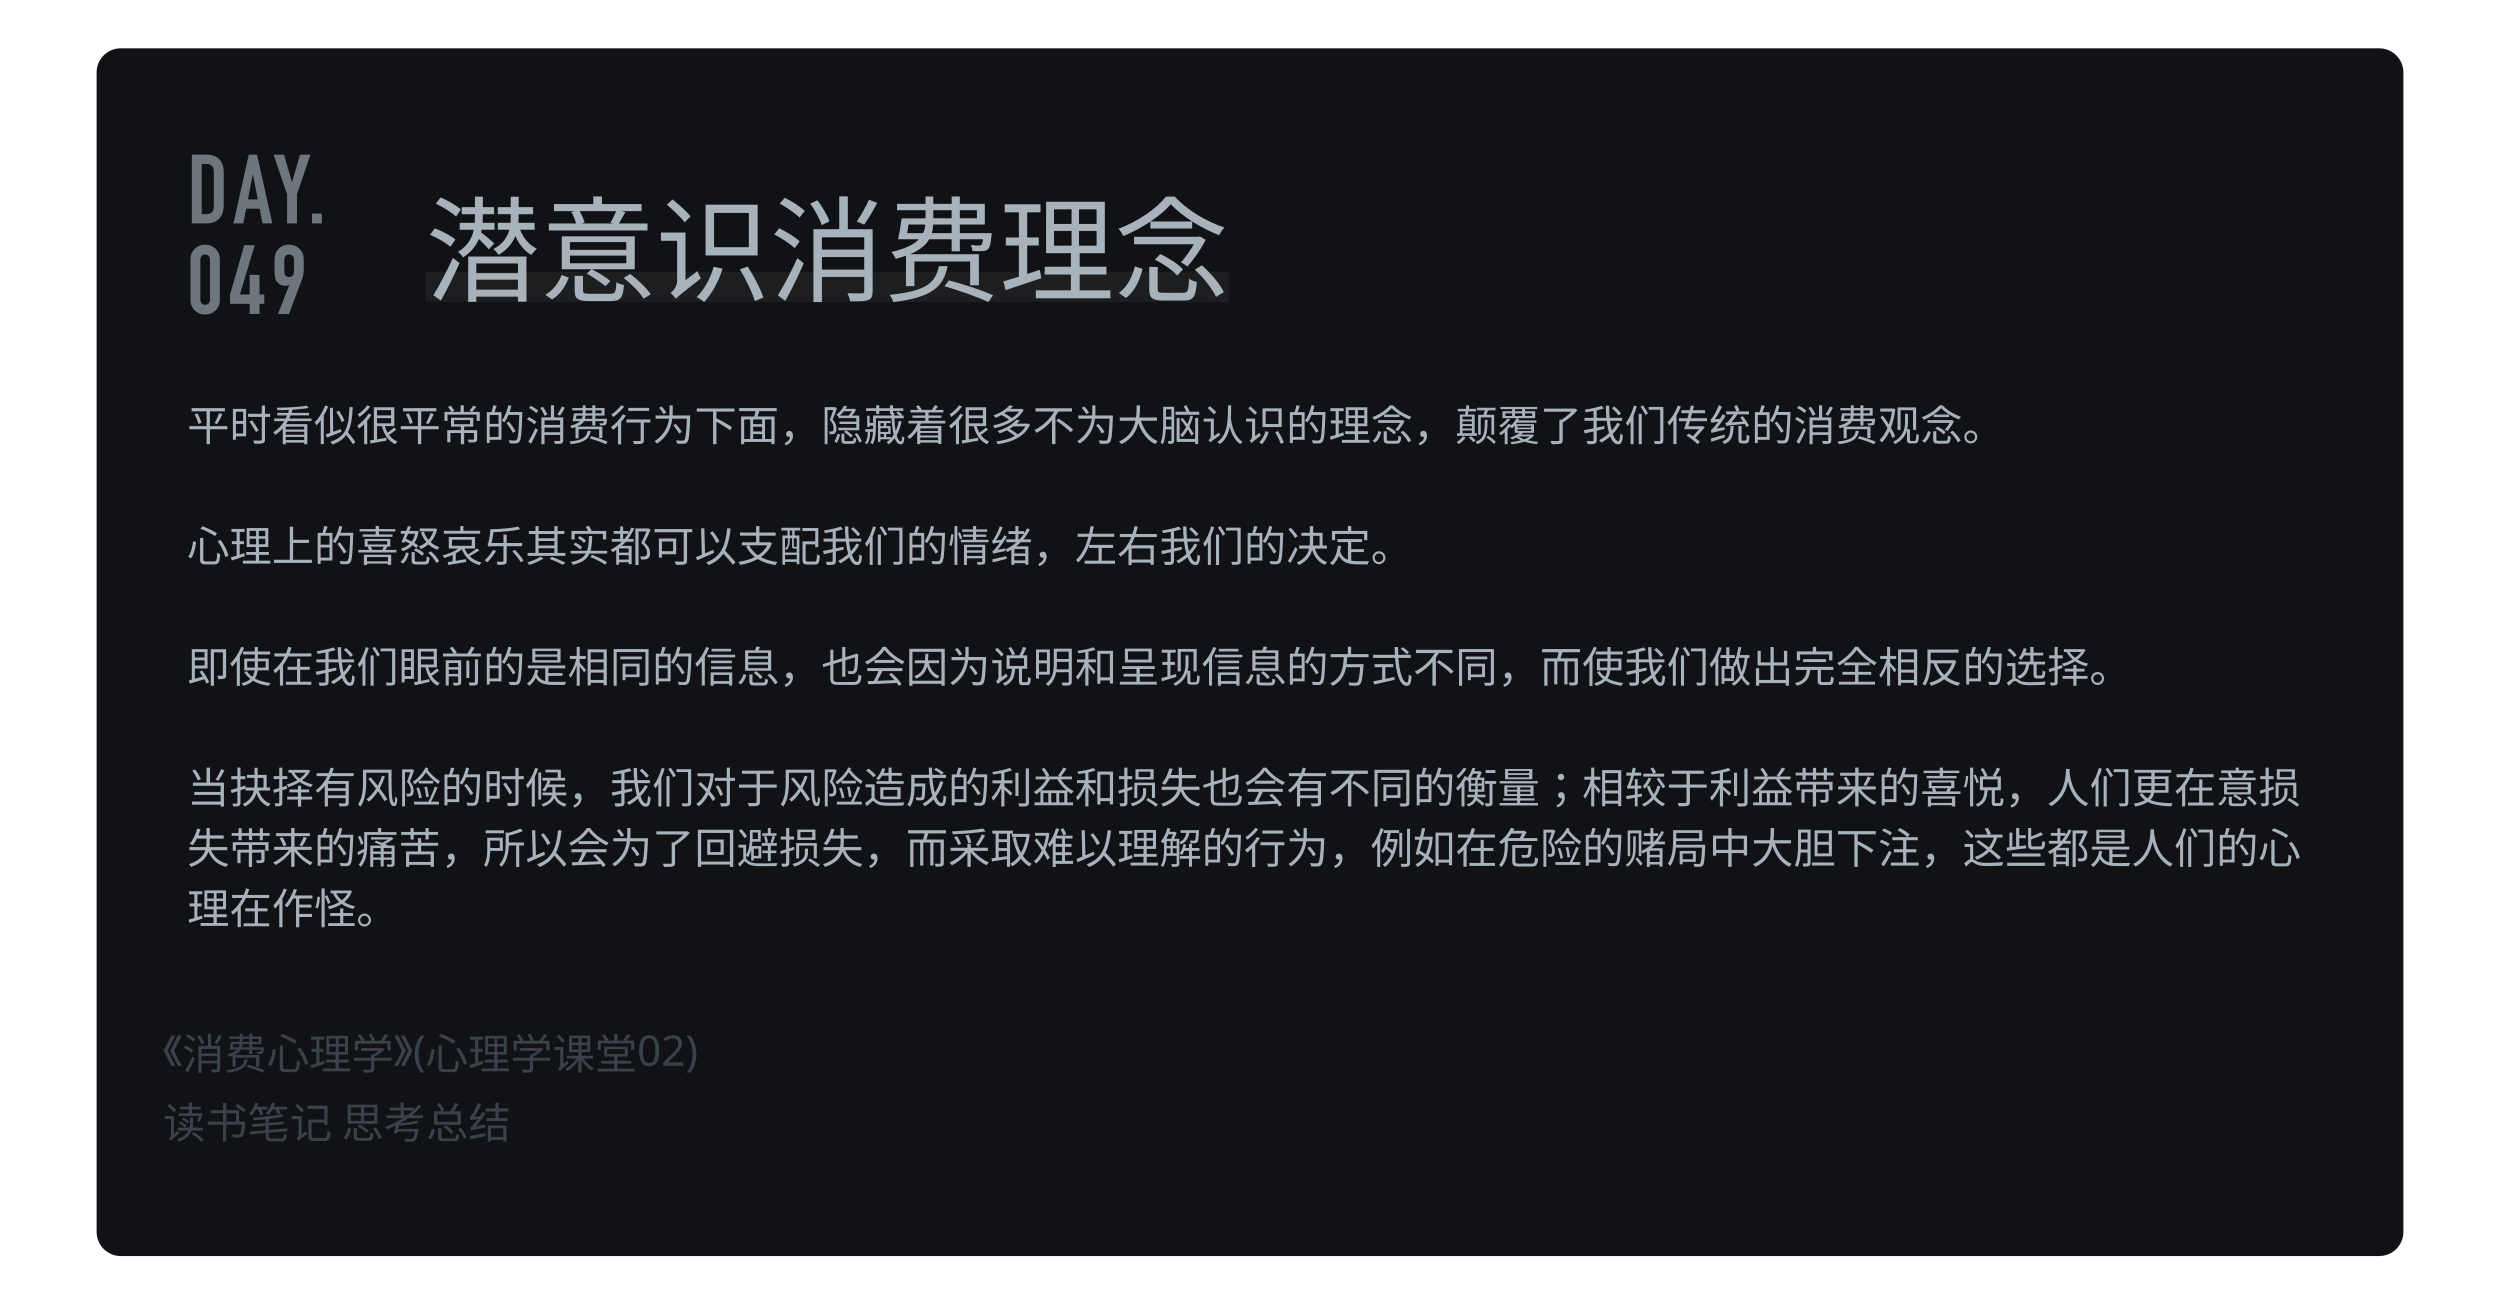
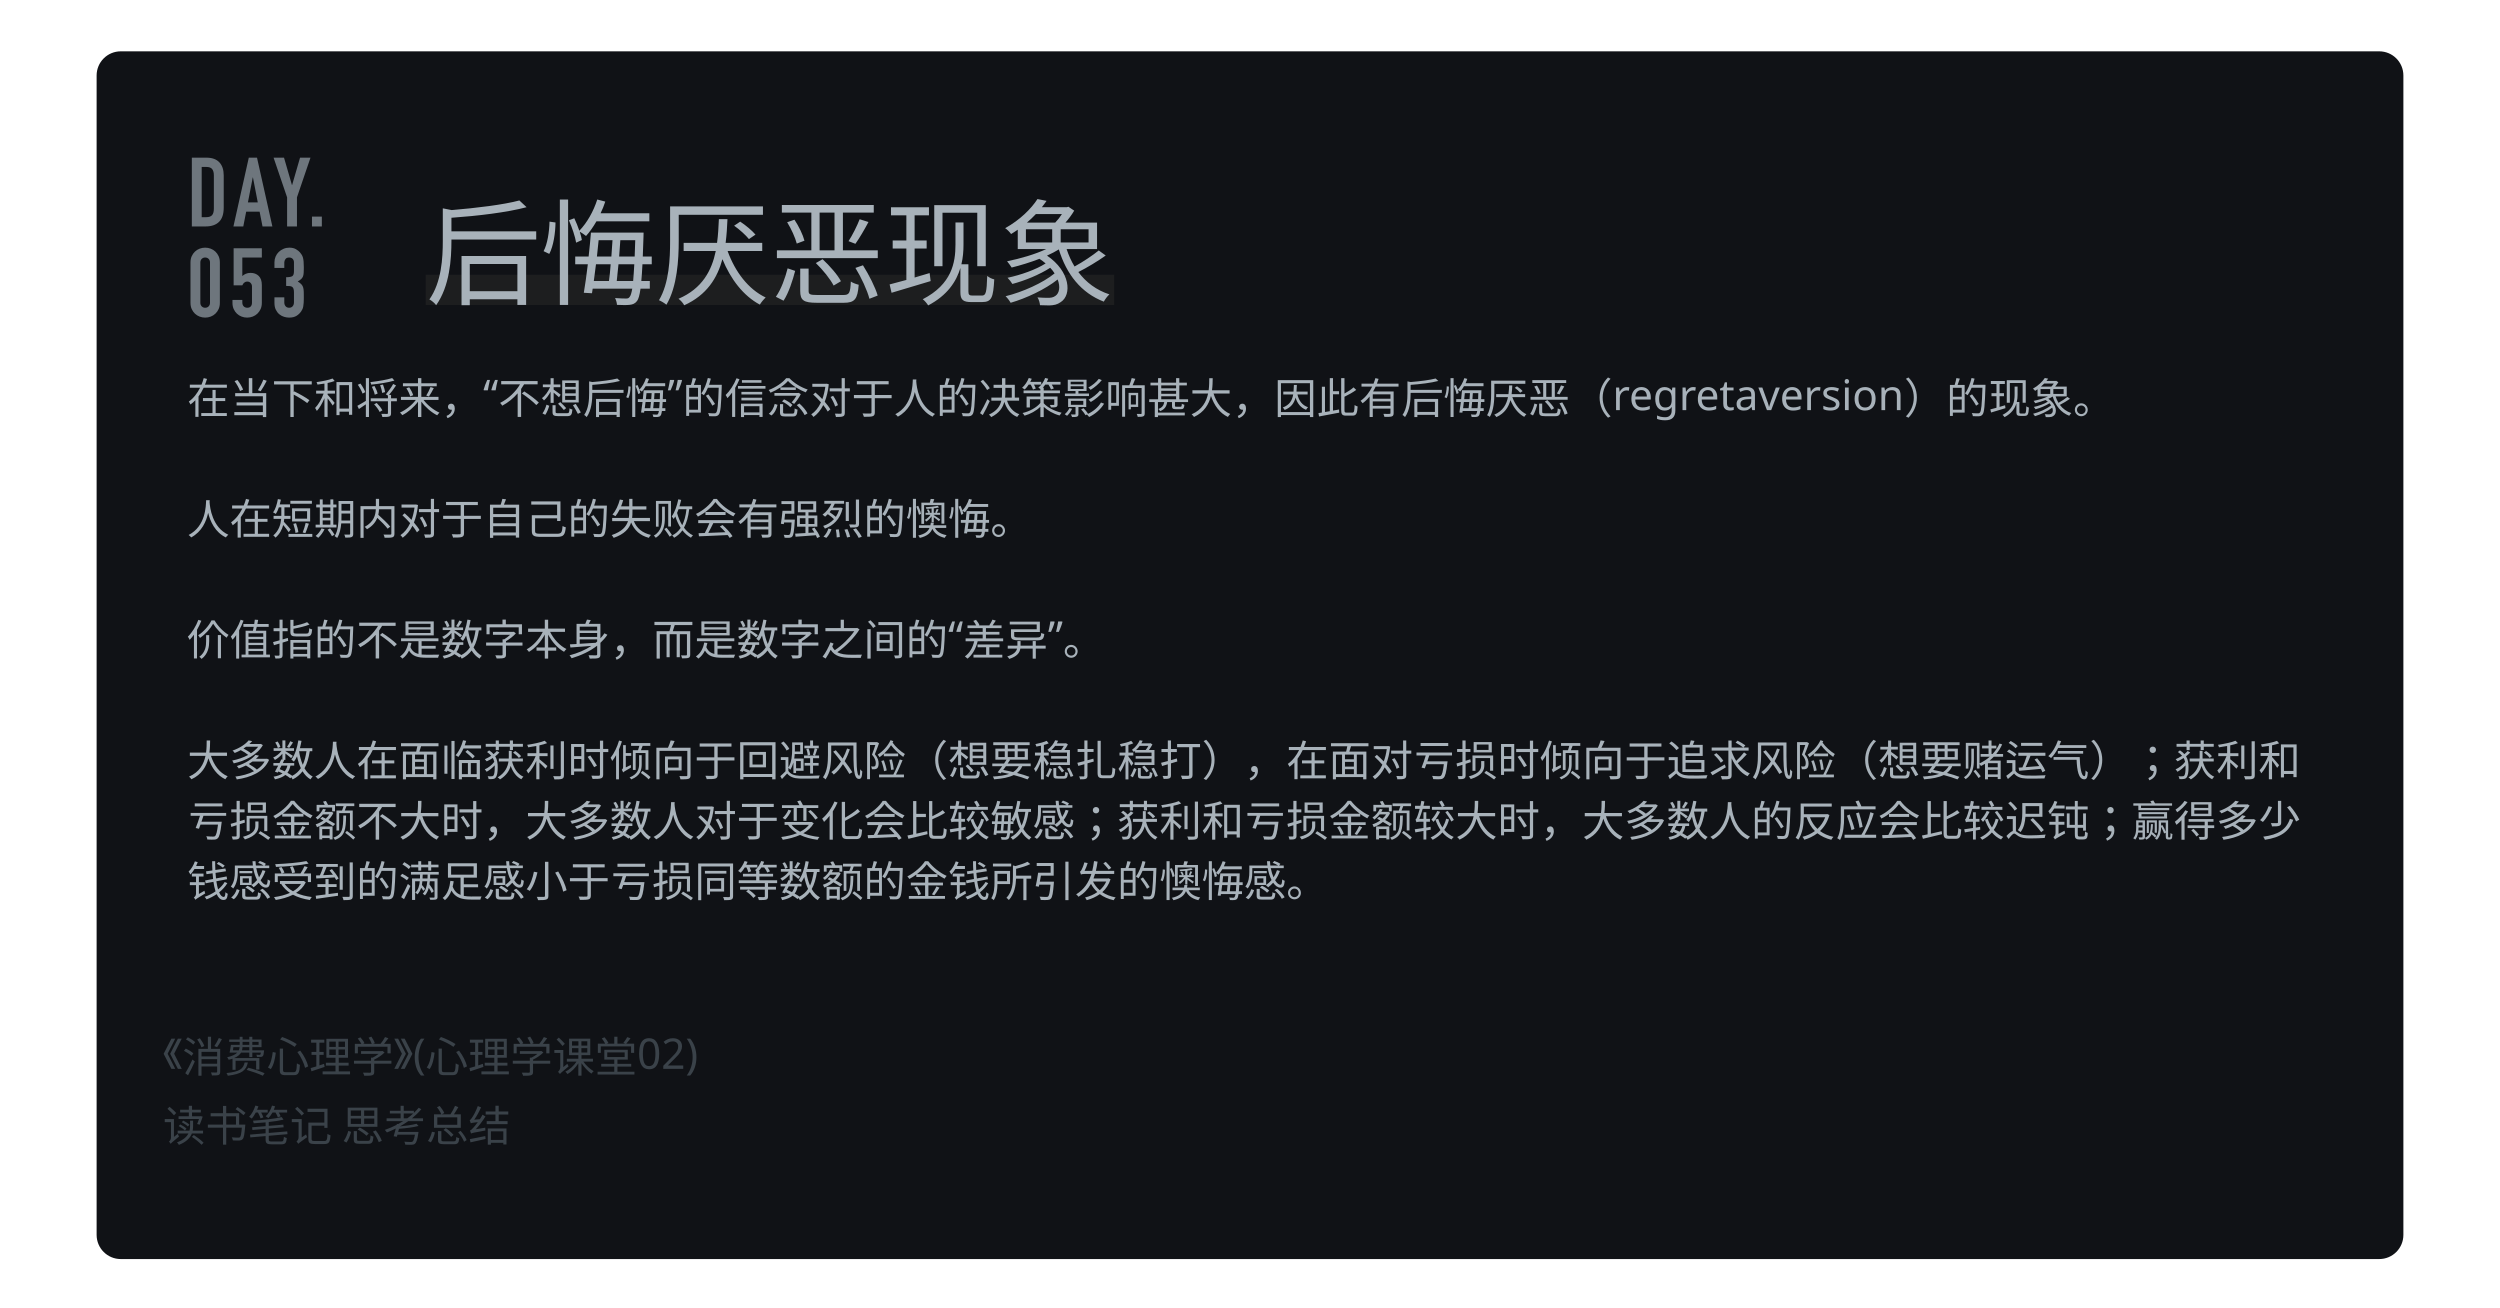
- <svg xmlns="http://www.w3.org/2000/svg" width="828px" height="432px" viewBox="0 0 828 432" version="1.1">
-   <g id="49" stroke="none" stroke-width="1" fill="none" fill-rule="evenodd">
+ <svg xmlns="http://www.w3.org/2000/svg" width="828px" height="433px" viewBox="0 0 828 433" version="1.1">
+   <g id="53" stroke="none" stroke-width="1" fill="none" fill-rule="evenodd" transform="translate(0, 1)">
    <g id="编组" transform="translate(32, 16)">
      <rect id="矩形" fill="#101216" x="0" y="0" width="764" height="400" rx="8" />
-       <path d="M31.536,58 L31.536,35.216 L36.368,35.216 C38.245,35.216 39.669,35.728 40.64,36.752 C41.611,37.776 42.096,39.227 42.096,41.104 L42.096,51.76 C42.096,53.893 41.579,55.467 40.544,56.48 C39.509,57.493 38.021,58 36.08,58 L31.536,58 Z M34.8,38.288 L34.8,54.928 L36.304,54.928 C37.221,54.928 37.872,54.699 38.256,54.24 C38.64,53.781 38.832,53.061 38.832,52.08 L38.832,41.104 C38.832,40.208 38.651,39.515 38.288,39.024 C37.925,38.533 37.264,38.288 36.304,38.288 L34.8,38.288 Z M53.376,50.032 L51.776,41.776 L51.712,41.776 L50.112,50.032 L53.376,50.032 Z M45.312,58 L50.4,35.216 L53.12,35.216 L58.208,58 L54.944,58 L53.984,53.104 L49.536,53.104 L48.576,58 L45.312,58 Z M63.088,58 L63.088,48.368 L58.608,35.216 L62.064,35.216 L64.688,44.272 L64.752,44.272 L67.376,35.216 L70.832,35.216 L66.352,48.368 L66.352,58 L63.088,58 Z M71.328,58 L71.328,54.736 L74.592,54.736 L74.592,58 L71.328,58 Z M31.088,69.92 C31.088,69.152 31.221,68.469 31.488,67.872 C31.755,67.275 32.112,66.763 32.56,66.336 C33.008,65.909 33.525,65.584 34.112,65.36 C34.699,65.136 35.312,65.024 35.952,65.024 C36.592,65.024 37.205,65.136 37.792,65.36 C38.379,65.584 38.896,65.909 39.344,66.336 C39.792,66.763 40.149,67.275 40.416,67.872 C40.683,68.469 40.816,69.152 40.816,69.92 L40.816,83.296 C40.816,84.064 40.683,84.747 40.416,85.344 C40.149,85.941 39.792,86.453 39.344,86.88 C38.896,87.307 38.379,87.632 37.792,87.856 C37.205,88.08 36.592,88.192 35.952,88.192 C35.312,88.192 34.699,88.08 34.112,87.856 C33.525,87.632 33.008,87.307 32.56,86.88 C32.112,86.453 31.755,85.941 31.488,85.344 C31.221,84.747 31.088,84.064 31.088,83.296 L31.088,69.92 Z M34.352,83.296 C34.352,83.765 34.501,84.155 34.8,84.464 C35.099,84.773 35.483,84.928 35.952,84.928 C36.421,84.928 36.805,84.773 37.104,84.464 C37.403,84.155 37.552,83.765 37.552,83.296 L37.552,69.92 C37.552,69.451 37.403,69.061 37.104,68.752 C36.805,68.443 36.421,68.288 35.952,68.288 C35.483,68.288 35.099,68.443 34.8,68.752 C34.501,69.061 34.352,69.451 34.352,69.92 L34.352,83.296 Z M52.352,65.216 L47.456,81.536 L50.688,81.536 L50.688,75.04 L53.952,75.04 L53.952,81.536 L55.52,81.536 L55.52,84.608 L53.952,84.608 L53.952,88 L50.688,88 L50.688,84.608 L44.192,84.608 L44.192,81.536 L48.896,65.216 L52.352,65.216 Z M63.76,65.024 C64.656,65.024 65.456,65.221 66.16,65.616 C66.864,66.011 67.429,66.549 67.856,67.232 C68.005,67.488 68.133,67.733 68.24,67.968 C68.347,68.203 68.432,68.48 68.496,68.8 C68.539,69.141 68.571,69.552 68.592,70.032 L68.608,70.476 C68.619,70.873 68.624,71.339 68.624,71.872 L68.618,72.71 C68.613,73.052 68.604,73.354 68.592,73.616 L68.561,74.133 C68.543,74.375 68.522,74.592 68.496,74.784 C68.432,75.125 68.363,75.429 68.288,75.696 C68.213,75.963 68.123,76.245 68.016,76.544 L63.728,88 L60.08,88 L63.792,78.432 L63.728,78.368 C63.621,78.453 63.456,78.523 63.232,78.576 C63.008,78.629 62.715,78.656 62.352,78.656 C61.776,78.656 61.243,78.517 60.752,78.24 C60.261,77.963 59.877,77.611 59.6,77.184 C59.451,76.971 59.333,76.741 59.248,76.496 C59.163,76.251 59.099,75.936 59.056,75.552 C59.003,75.232 58.964,74.842 58.94,74.381 L58.928,74.096 C58.912,73.656 58.902,73.129 58.898,72.515 L58.896,71.872 C58.896,71.232 58.904,70.69 58.92,70.246 L58.928,70.032 C58.945,69.648 58.976,69.308 59.02,69.013 L59.056,68.8 C59.099,68.48 59.168,68.203 59.264,67.968 C59.36,67.733 59.483,67.488 59.632,67.232 C60.059,66.528 60.629,65.984 61.344,65.6 C62.059,65.216 62.864,65.024 63.76,65.024 Z M63.76,68.288 C63.333,68.288 62.96,68.437 62.64,68.736 C62.32,69.035 62.16,69.429 62.16,69.92 L62.16,69.92 L62.16,74.144 C62.16,74.635 62.32,75.029 62.64,75.328 C62.96,75.627 63.333,75.776 63.76,75.776 C64.187,75.776 64.56,75.627 64.88,75.328 C65.2,75.029 65.36,74.635 65.36,74.144 L65.36,74.144 L65.36,69.92 C65.36,69.429 65.2,69.035 64.88,68.736 C64.56,68.437 64.187,68.288 63.76,68.288 Z" id="DAY.049" fill="#6E767D" fill-rule="nonzero" />
+       <path d="M31.536,58 L31.536,35.216 L36.368,35.216 C38.245,35.216 39.669,35.728 40.64,36.752 C41.611,37.776 42.096,39.227 42.096,41.104 L42.096,51.76 C42.096,53.893 41.579,55.467 40.544,56.48 C39.509,57.493 38.021,58 36.08,58 L31.536,58 Z M34.8,38.288 L34.8,54.928 L36.304,54.928 C37.221,54.928 37.872,54.699 38.256,54.24 C38.64,53.781 38.832,53.061 38.832,52.08 L38.832,41.104 C38.832,40.208 38.651,39.515 38.288,39.024 C37.925,38.533 37.264,38.288 36.304,38.288 L34.8,38.288 Z M53.376,50.032 L51.776,41.776 L51.712,41.776 L50.112,50.032 L53.376,50.032 Z M45.312,58 L50.4,35.216 L53.12,35.216 L58.208,58 L54.944,58 L53.984,53.104 L49.536,53.104 L48.576,58 L45.312,58 Z M63.088,58 L63.088,48.368 L58.608,35.216 L62.064,35.216 L64.688,44.272 L64.752,44.272 L67.376,35.216 L70.832,35.216 L66.352,48.368 L66.352,58 L63.088,58 Z M71.328,58 L71.328,54.736 L74.592,54.736 L74.592,58 L71.328,58 Z M31.088,69.92 C31.088,69.152 31.221,68.469 31.488,67.872 C31.755,67.275 32.112,66.763 32.56,66.336 C33.008,65.909 33.525,65.584 34.112,65.36 C34.699,65.136 35.312,65.024 35.952,65.024 C36.592,65.024 37.205,65.136 37.792,65.36 C38.379,65.584 38.896,65.909 39.344,66.336 C39.792,66.763 40.149,67.275 40.416,67.872 C40.683,68.469 40.816,69.152 40.816,69.92 L40.816,83.296 C40.816,84.064 40.683,84.747 40.416,85.344 C40.149,85.941 39.792,86.453 39.344,86.88 C38.896,87.307 38.379,87.632 37.792,87.856 C37.205,88.08 36.592,88.192 35.952,88.192 C35.312,88.192 34.699,88.08 34.112,87.856 C33.525,87.632 33.008,87.307 32.56,86.88 C32.112,86.453 31.755,85.941 31.488,85.344 C31.221,84.747 31.088,84.064 31.088,83.296 L31.088,69.92 Z M34.352,83.296 C34.352,83.765 34.501,84.155 34.8,84.464 C35.099,84.773 35.483,84.928 35.952,84.928 C36.421,84.928 36.805,84.773 37.104,84.464 C37.403,84.155 37.552,83.765 37.552,83.296 L37.552,69.92 C37.552,69.451 37.403,69.061 37.104,68.752 C36.805,68.443 36.421,68.288 35.952,68.288 C35.483,68.288 35.099,68.443 34.8,68.752 C34.501,69.061 34.352,69.451 34.352,69.92 L34.352,83.296 Z M54.72,65.216 L54.72,68.288 L48.256,68.288 L48.256,74.432 C48.555,74.133 48.939,73.883 49.408,73.68 C49.877,73.477 50.4,73.376 50.976,73.376 C52.085,73.376 52.987,73.712 53.68,74.384 C54.373,75.056 54.72,76.064 54.72,77.408 L54.72,83.296 C54.72,84.064 54.587,84.747 54.32,85.344 C54.053,85.941 53.696,86.453 53.248,86.88 C52.8,87.307 52.283,87.632 51.696,87.856 C51.109,88.08 50.496,88.192 49.856,88.192 C49.216,88.192 48.603,88.08 48.016,87.856 C47.429,87.632 46.912,87.307 46.464,86.88 C46.016,86.453 45.659,85.941 45.392,85.344 C45.125,84.747 44.992,84.064 44.992,83.296 L44.992,82.336 L48.256,82.336 L48.256,83.168 C48.256,83.723 48.411,84.155 48.72,84.464 C49.029,84.773 49.429,84.928 49.92,84.928 C50.411,84.928 50.789,84.779 51.056,84.48 C51.323,84.181 51.456,83.765 51.456,83.232 L51.456,77.888 C51.456,77.44 51.312,77.056 51.024,76.736 C50.736,76.416 50.368,76.256 49.92,76.256 C49.643,76.256 49.408,76.304 49.216,76.4 C49.024,76.496 48.864,76.608 48.736,76.736 C48.608,76.864 48.512,77.003 48.448,77.152 L48.256,77.504 L48.256,77.504 L45.376,77.504 L45.376,65.216 L54.72,65.216 Z M62.768,74.816 C63.749,74.816 64.427,74.699 64.8,74.464 C65.173,74.229 65.36,73.685 65.36,72.832 L65.36,69.888 C65.36,69.419 65.216,69.035 64.928,68.736 C64.64,68.437 64.251,68.288 63.76,68.288 C63.184,68.288 62.773,68.469 62.528,68.832 C62.283,69.195 62.16,69.547 62.16,69.888 L62.16,71.744 L58.896,71.744 L58.896,69.856 C58.896,69.195 59.024,68.565 59.28,67.968 C59.536,67.371 59.888,66.859 60.336,66.432 C60.784,66.005 61.307,65.664 61.904,65.408 C62.501,65.152 63.141,65.024 63.824,65.024 C64.72,65.024 65.461,65.2 66.048,65.552 C66.635,65.904 67.077,66.261 67.376,66.624 C67.589,66.88 67.776,67.136 67.936,67.392 C68.096,67.648 68.229,67.957 68.336,68.32 C68.528,69.024 68.624,70.069 68.624,71.456 L68.62,72.096 C68.614,72.599 68.599,73.026 68.576,73.376 C68.544,73.867 68.464,74.272 68.336,74.592 C68.187,74.933 67.979,75.221 67.712,75.456 C67.445,75.691 67.077,75.947 66.608,76.224 C67.12,76.544 67.509,76.843 67.776,77.12 C68.043,77.397 68.24,77.717 68.368,78.08 C68.496,78.464 68.571,78.917 68.592,79.44 L68.608,79.923 C68.619,80.355 68.624,80.861 68.624,81.44 L68.62,82.049 C68.614,82.53 68.599,82.946 68.576,83.296 C68.544,83.787 68.496,84.192 68.432,84.512 C68.368,84.853 68.283,85.141 68.176,85.376 C68.069,85.611 67.931,85.856 67.76,86.112 C67.355,86.709 66.837,87.205 66.208,87.6 C65.579,87.995 64.752,88.192 63.728,88.192 C63.216,88.192 62.672,88.107 62.096,87.936 C61.52,87.765 60.997,87.488 60.528,87.104 C60.059,86.72 59.669,86.219 59.36,85.6 C59.051,84.981 58.896,84.224 58.896,83.328 L58.896,81.472 L62.16,81.472 L62.16,83.168 C62.16,83.68 62.304,84.101 62.592,84.432 C62.88,84.763 63.269,84.928 63.76,84.928 C64.251,84.928 64.64,84.763 64.928,84.432 C65.216,84.101 65.36,83.659 65.36,83.104 L65.36,79.84 C65.36,78.944 65.189,78.357 64.848,78.08 C64.656,77.909 64.395,77.803 64.064,77.76 C63.733,77.717 63.301,77.696 62.768,77.696 L62.768,74.816 Z" id="DAY.053" fill="#6E767D" fill-rule="nonzero" />
    </g>
-     <rect id="矩形" fill="#1D1E1F" x="141" y="90" width="266" height="10" />
-     <text id="潜意识消费理念" font-family="PingFangSC-Semibold, PingFang SC" font-size="38" font-weight="500" line-spacing="38" fill="#A8B2BA">
-       <tspan x="141" y="97">潜意识消费理念</tspan>
+     <rect id="矩形" fill="#1D1E1F" x="141" y="90" width="228" height="10" />
+     <text id="后悔厌恶现象" font-family="PingFangSC-Semibold, PingFang SC" font-size="38" font-weight="500" line-spacing="38" fill="#A8B2BA">
+       <tspan x="141" y="97">后悔厌恶现象</tspan>
    </text>
-     <text id="平时看似很平常的消费行为下面，隐藏着很多" font-family="PingFangSC-Regular, PingFang SC" font-size="14" font-weight="normal" line-spacing="20" fill="#A8B2BA">
-       <tspan x="62" y="146">平时看似很平常的消费行为下面，隐藏着很多不为大脑认识的理念，颠覆了我们传统的消费观念。</tspan>
-       <tspan x="62" y="166" />
-       <tspan x="62" y="186">心理上的喜怒哀乐其实都可以支配我们的情绪，左右我们的决定。</tspan>
-       <tspan x="62" y="206" />
-       <tspan x="62" y="226">即使在我们眼前的是相同的信息，也会因为说明和呈现信息的方式不同，而使我们做出完全相反的选择。</tspan>
-       <tspan x="62" y="246" />
-       <tspan x="62" y="266">当抉择有风险的时候，我们对于风险造成的利益和损失也会有不同的衡量；相较于利益带来的喜悦，人们更在意损</tspan>
-       <tspan x="62" y="286">失带来的痛苦，所以会为了回避损失，而采取难以理解的行为，例如在危险的赌局中大胆下注，这些都是人们的心</tspan>
-       <tspan x="62" y="306">理在作怪。</tspan>
+     <text id="在当下和将来，“不想后悔”的信念对于人的" font-family="PingFangSC-Regular, PingFang SC" font-size="14" font-weight="normal" line-spacing="20" fill="#A8B2BA">
+       <tspan x="62" y="136">在当下和将来，“不想后悔”的信念对于人的决策影响甚大，因此有后悔厌恶（regretaversion）的现象。</tspan>
+       <tspan x="62" y="156" />
+       <tspan x="62" y="176">人在短期内对于自己的失败会有强烈的懊悔。</tspan>
+       <tspan x="62" y="196" />
+       <tspan x="62" y="216">价值指的不是数字本身，而是数字之间的“差异”。</tspan>
+       <tspan x="62" y="236" />
+       <tspan x="62" y="256">大多数人在面临获利时倾向于回避风险（想要稳扎稳打），在面对亏损时倾向于追求风险（想要赌运气）；获利和</tspan>
+       <tspan x="62" y="276">亏损金额不大时，大多数人对于变化会比较敏感；获利和亏损金额较大时，大多数人的反应会比较迟钝；赢得多少</tspan>
+       <tspan x="62" y="296">钱感受到的满足感小于亏损同等数额的金钱所引发的懊悔感。</tspan>
    </text>
    <text id="《消费心理学》(心理学课堂02)-读书笔" font-family="PingFangSC-Regular, PingFang SC" font-size="14" font-weight="normal" line-spacing="24" fill="#3A4249">
      <tspan x="54" y="353">《消费心理学》(心理学课堂02)</tspan>
      <tspan x="54" y="377">  读书笔记 思考总结</tspan>
    </text>
  </g>
</svg>
